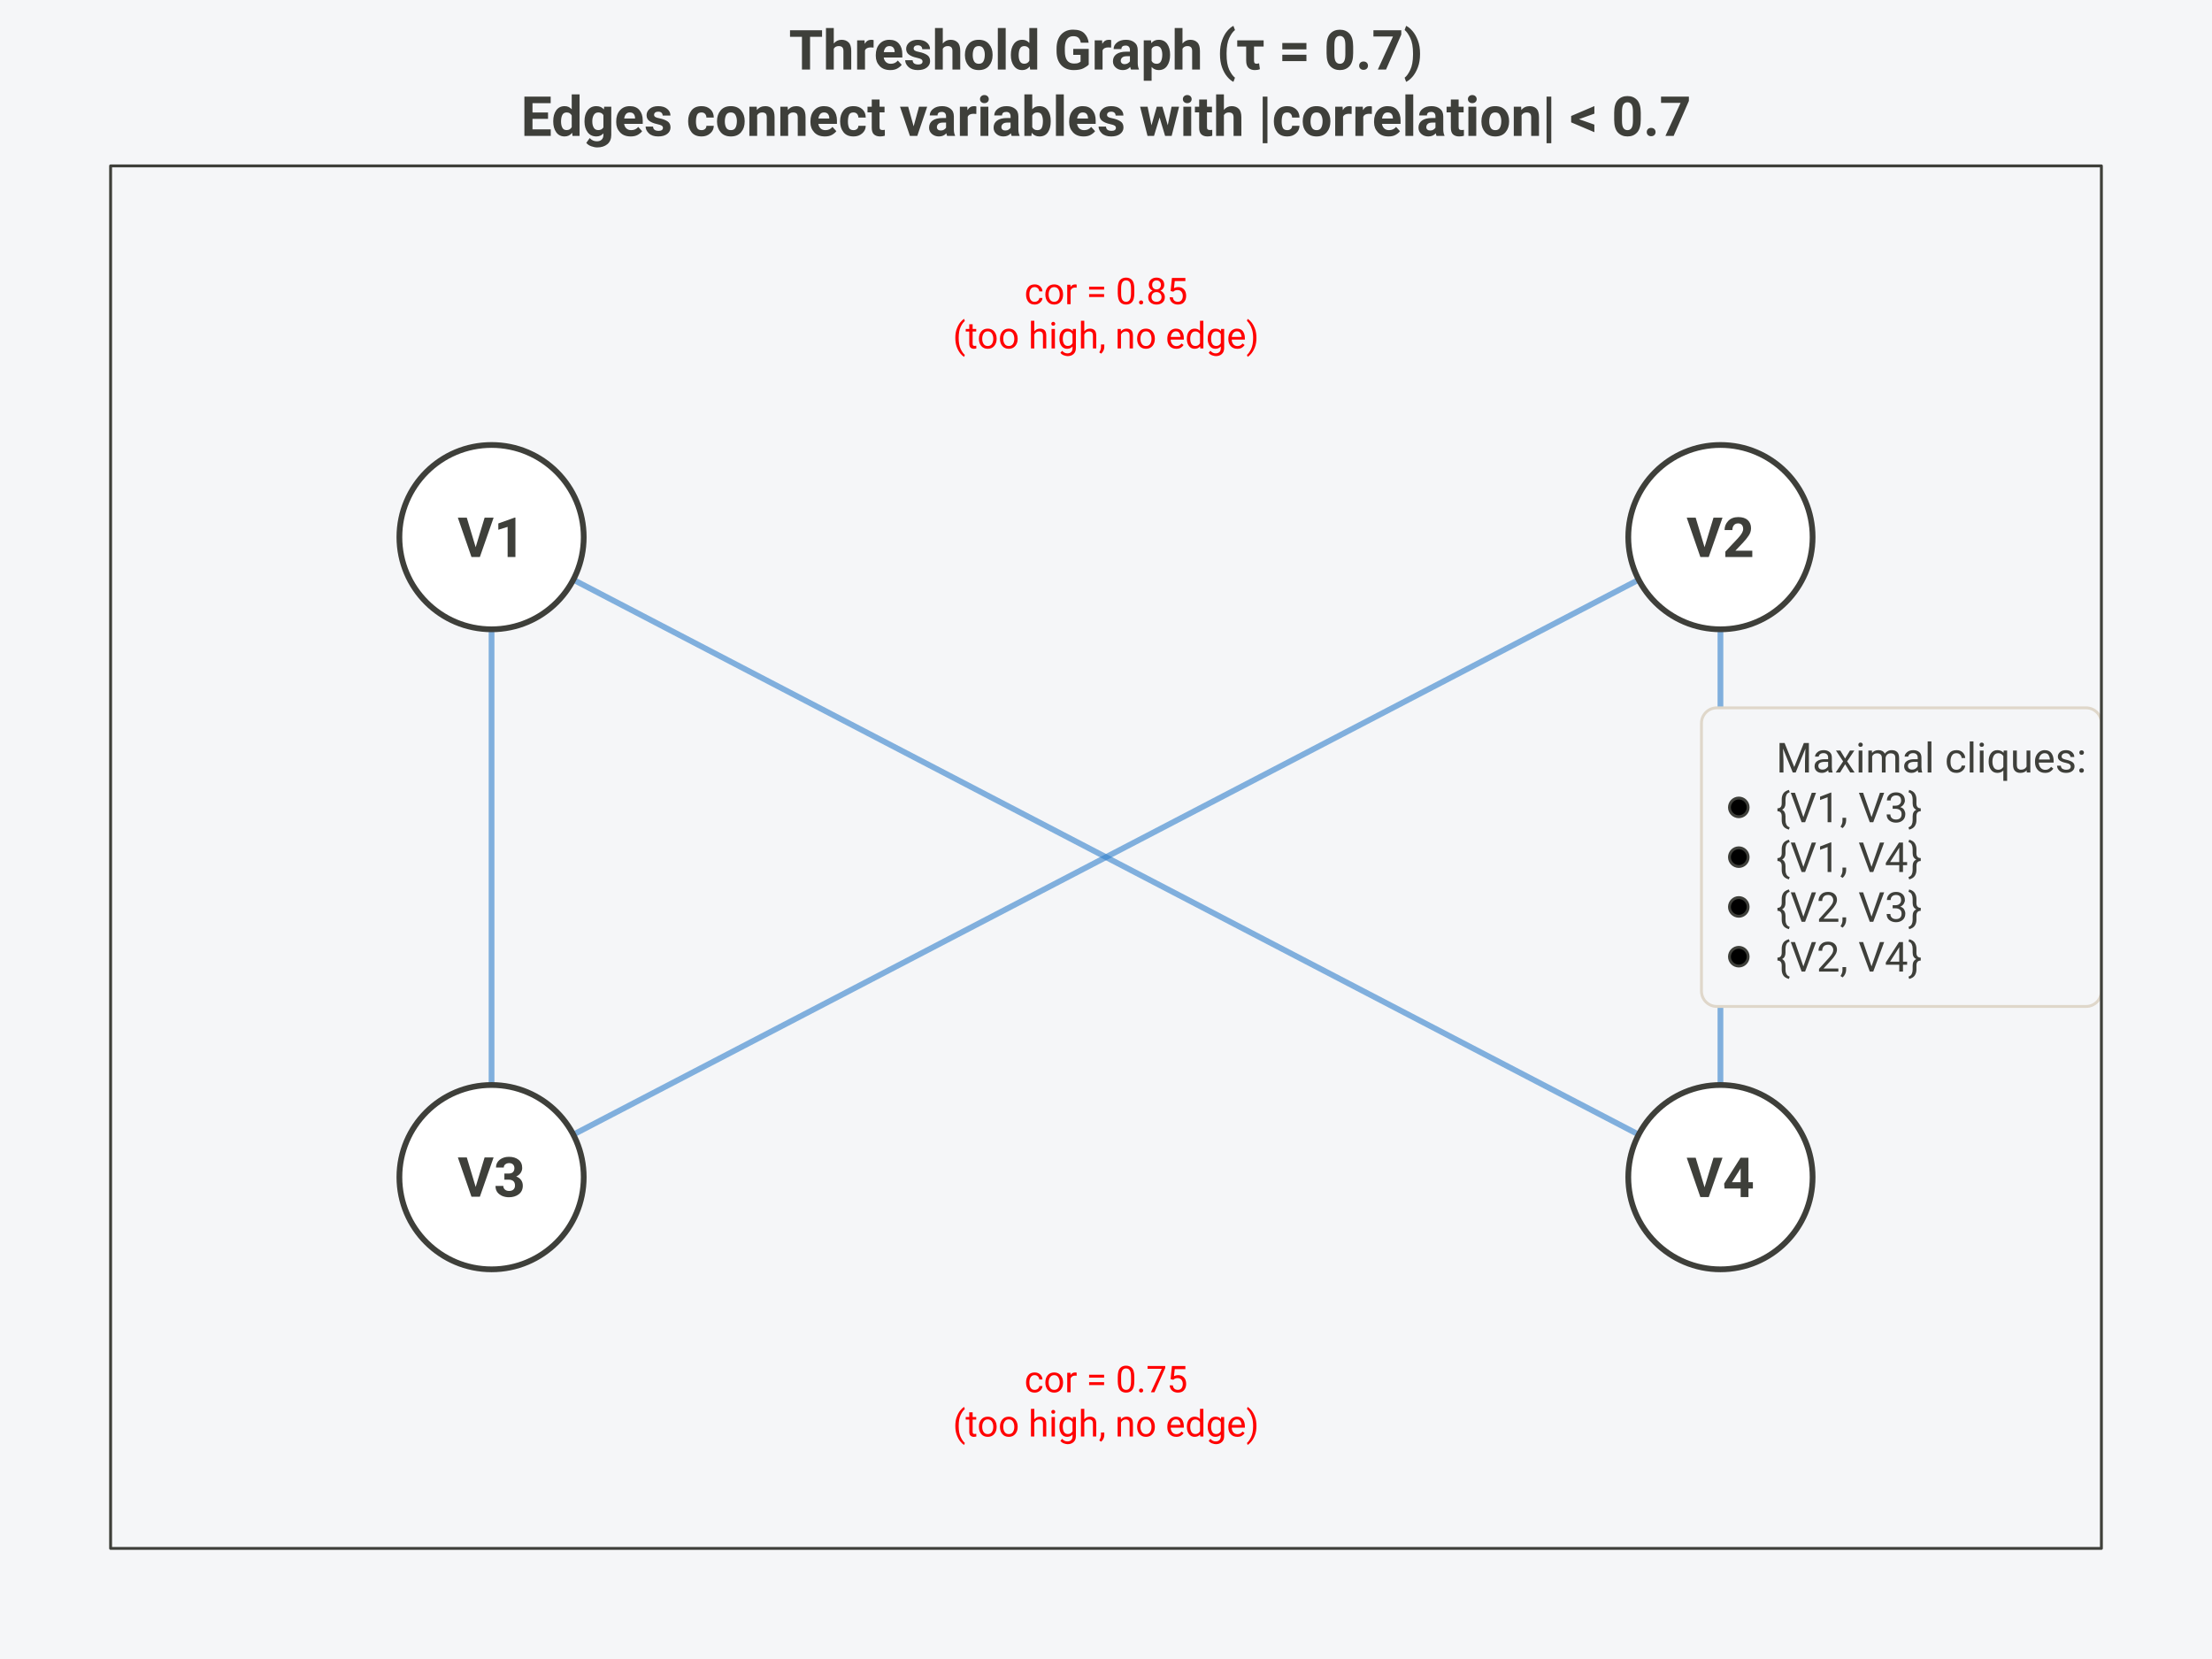
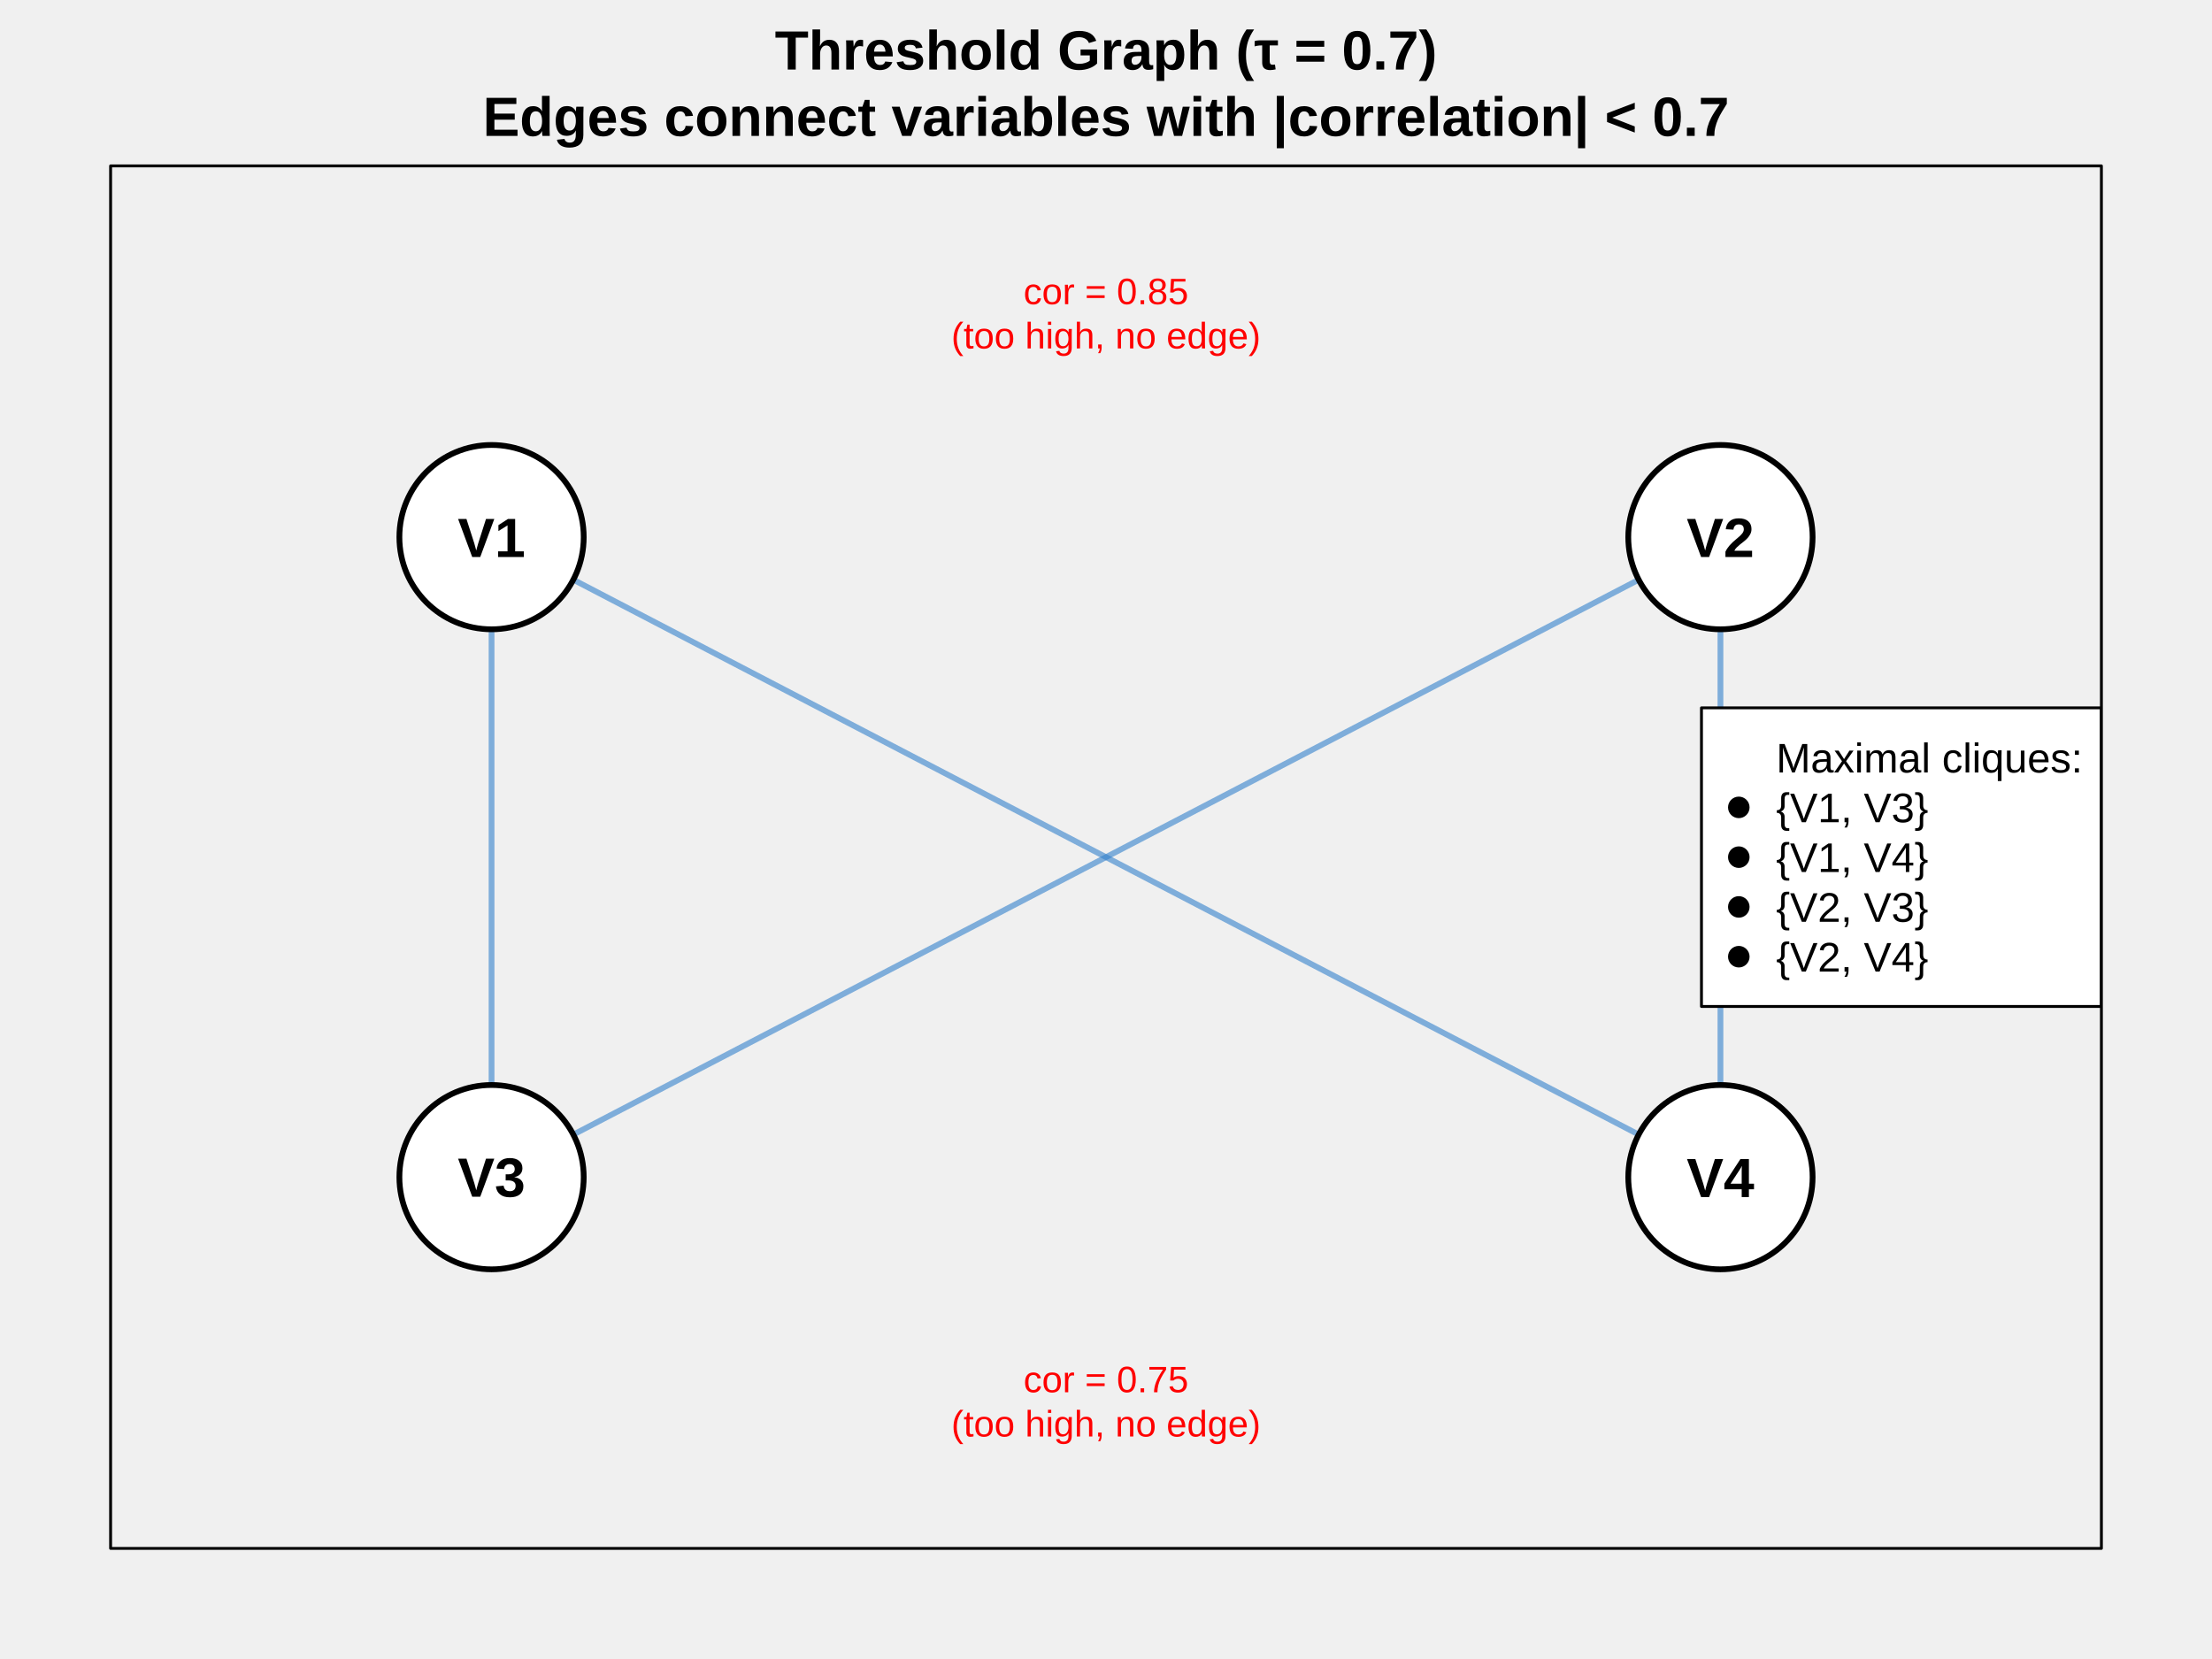
<svg xmlns="http://www.w3.org/2000/svg" width="576.00pt" height="432.00pt" viewBox="0 0 576.00 432.00">
  <g class="svglite">
    <defs>
      <style type="text/css">
-     /* theme-aware-processed */
-     .svglite line, .svglite polyline, .svglite polygon, .svglite path, .svglite circle {
+     .svglite line, .svglite polyline, .svglite polygon, .svglite path, .svglite rect, .svglite circle {
      fill: none;
-       stroke: #3E3F3A;
-       stroke-linecap: round;
-       stroke-linejoin: round;
-       stroke-miterlimit: 10.00;
-     }
-     .svglite &gt; g &gt; rect {
-       fill: none;
-       stroke: #3E3F3A;
+       stroke: #000000;
      stroke-linecap: round;
      stroke-linejoin: round;
      stroke-miterlimit: 10.00;
    }
    .svglite text {
      white-space: pre;
-       fill: #3E3F3A;
    }
    .svglite g.glyphgroup path {
      fill: inherit;
      stroke: none;
    }
  </style>
    </defs>
-     <rect class="svg-bg" width="100%" height="100%" style="stroke: none; fill: #F5F6F8;" />
+     <rect width="100%" height="100%" style="stroke: none; fill: none;" />
    <defs>
      <clipPath id="cpMC4wMHw1NzYuMDB8MC4wMHw0MzIuMDA=">
        <rect x="0.00" y="0.00" width="576.00" height="432.00" />
      </clipPath>
    </defs>
    <g clip-path="url(#cpMC4wMHw1NzYuMDB8MC4wMHw0MzIuMDA=)">
-       <text x="288.00" y="18.11" text-anchor="middle" style="font-size: 14.40px; font-weight: bold; font-family: &quot;Roboto&quot;, -apple-system, BlinkMacSystemFont, &quot;Segoe UI&quot;, system-ui, sans-serif;" textLength="172.38px" lengthAdjust="spacingAndGlyphs">Threshold Graph (τ = 0.7)</text>
-       <text x="288.00" y="35.39" text-anchor="middle" style="font-size: 14.40px; font-weight: bold; font-family: &quot;Roboto&quot;, -apple-system, BlinkMacSystemFont, &quot;Segoe UI&quot;, system-ui, sans-serif;" textLength="324.39px" lengthAdjust="spacingAndGlyphs">Edges connect variables with |correlation| &lt; 0.7</text>
+       <text x="288.00" y="18.11" text-anchor="middle" style="font-size: 14.40px; font-weight: bold; font-family: &quot;Arial&quot;;" textLength="172.38px" lengthAdjust="spacingAndGlyphs">Threshold Graph (τ = 0.7)</text>
+       <text x="288.00" y="35.39" text-anchor="middle" style="font-size: 14.40px; font-weight: bold; font-family: &quot;Arial&quot;;" textLength="324.39px" lengthAdjust="spacingAndGlyphs">Edges connect variables with |correlation| &lt; 0.7</text>
    </g>
    <defs>
      <clipPath id="cpMjguODB8NTQ3LjIwfDQzLjIwfDQwMy4yMA==">
        <rect x="28.80" y="43.20" width="518.40" height="360.00" />
      </clipPath>
    </defs>
    <g clip-path="url(#cpMjguODB8NTQ3LjIwfDQzLjIwfDQwMy4yMA==)">
      <line x1="128.00" y1="139.87" x2="128.00" y2="306.53" style="stroke-width: 1.50; stroke: #3380CC; stroke-opacity: 0.60;" />
      <line x1="128.00" y1="139.87" x2="448.00" y2="306.53" style="stroke-width: 1.50; stroke: #3380CC; stroke-opacity: 0.60;" />
      <line x1="448.00" y1="139.87" x2="128.00" y2="306.53" style="stroke-width: 1.50; stroke: #3380CC; stroke-opacity: 0.60;" />
      <line x1="448.00" y1="139.87" x2="448.00" y2="306.53" style="stroke-width: 1.50; stroke: #3380CC; stroke-opacity: 0.60;" />
      <circle cx="128.00" cy="139.87" r="24.00" style="stroke-width: 1.50; fill: #FFFFFF;" />
-       <text x="128.00" y="145.04" text-anchor="middle" style="font-size: 14.40px; font-weight: bold; font-family: &quot;Roboto&quot;, -apple-system, BlinkMacSystemFont, &quot;Segoe UI&quot;, system-ui, sans-serif;" textLength="17.59px" lengthAdjust="spacingAndGlyphs">V1</text>
+       <text x="128.00" y="145.04" text-anchor="middle" style="font-size: 14.40px; font-weight: bold; font-family: &quot;Arial&quot;;" textLength="17.59px" lengthAdjust="spacingAndGlyphs">V1</text>
      <circle cx="448.00" cy="139.87" r="24.00" style="stroke-width: 1.50; fill: #FFFFFF;" />
-       <text x="448.00" y="145.04" text-anchor="middle" style="font-size: 14.40px; font-weight: bold; font-family: &quot;Roboto&quot;, -apple-system, BlinkMacSystemFont, &quot;Segoe UI&quot;, system-ui, sans-serif;" textLength="17.59px" lengthAdjust="spacingAndGlyphs">V2</text>
+       <text x="448.00" y="145.04" text-anchor="middle" style="font-size: 14.40px; font-weight: bold; font-family: &quot;Arial&quot;;" textLength="17.59px" lengthAdjust="spacingAndGlyphs">V2</text>
      <circle cx="128.00" cy="306.53" r="24.00" style="stroke-width: 1.50; fill: #FFFFFF;" />
-       <text x="128.00" y="311.62" text-anchor="middle" style="font-size: 14.40px; font-weight: bold; font-family: &quot;Roboto&quot;, -apple-system, BlinkMacSystemFont, &quot;Segoe UI&quot;, system-ui, sans-serif;" textLength="17.59px" lengthAdjust="spacingAndGlyphs">V3</text>
+       <text x="128.00" y="311.62" text-anchor="middle" style="font-size: 14.40px; font-weight: bold; font-family: &quot;Arial&quot;;" textLength="17.59px" lengthAdjust="spacingAndGlyphs">V3</text>
      <circle cx="448.00" cy="306.53" r="24.00" style="stroke-width: 1.50; fill: #FFFFFF;" />
-       <text x="448.00" y="311.71" text-anchor="middle" style="font-size: 14.40px; font-weight: bold; font-family: &quot;Roboto&quot;, -apple-system, BlinkMacSystemFont, &quot;Segoe UI&quot;, system-ui, sans-serif;" textLength="17.59px" lengthAdjust="spacingAndGlyphs">V4</text>
-       <text x="288.00" y="79.21" text-anchor="middle" style="font-size: 9.60px;fill: #FF0000; font-family: &quot;Roboto&quot;, -apple-system, BlinkMacSystemFont, &quot;Segoe UI&quot;, system-ui, sans-serif;" textLength="42.92px" lengthAdjust="spacingAndGlyphs">cor = 0.85</text>
-       <text x="288.00" y="90.73" text-anchor="middle" style="font-size: 9.60px;fill: #FF0000; font-family: &quot;Roboto&quot;, -apple-system, BlinkMacSystemFont, &quot;Segoe UI&quot;, system-ui, sans-serif;" textLength="80.47px" lengthAdjust="spacingAndGlyphs">(too high, no edge)</text>
-       <text x="288.00" y="362.54" text-anchor="middle" style="font-size: 9.60px;fill: #FF0000; font-family: &quot;Roboto&quot;, -apple-system, BlinkMacSystemFont, &quot;Segoe UI&quot;, system-ui, sans-serif;" textLength="42.92px" lengthAdjust="spacingAndGlyphs">cor = 0.75</text>
-       <text x="288.00" y="374.06" text-anchor="middle" style="font-size: 9.60px;fill: #FF0000; font-family: &quot;Roboto&quot;, -apple-system, BlinkMacSystemFont, &quot;Segoe UI&quot;, system-ui, sans-serif;" textLength="80.47px" lengthAdjust="spacingAndGlyphs">(too high, no edge)</text>
-       <rect rx="4" x="443.06" y="184.32" width="104.14" height="77.76" style="stroke-width: 0.75; stroke: #DFD7CA; fill: #F5F6F8;" />
+       <text x="448.00" y="311.71" text-anchor="middle" style="font-size: 14.40px; font-weight: bold; font-family: &quot;Arial&quot;;" textLength="17.59px" lengthAdjust="spacingAndGlyphs">V4</text>
+       <text x="288.00" y="79.21" text-anchor="middle" style="font-size: 9.60px;fill: #FF0000; font-family: &quot;Arial&quot;;" textLength="42.92px" lengthAdjust="spacingAndGlyphs">cor = 0.85</text>
+       <text x="288.00" y="90.73" text-anchor="middle" style="font-size: 9.60px;fill: #FF0000; font-family: &quot;Arial&quot;;" textLength="80.47px" lengthAdjust="spacingAndGlyphs">(too high, no edge)</text>
+       <text x="288.00" y="362.54" text-anchor="middle" style="font-size: 9.60px;fill: #FF0000; font-family: &quot;Arial&quot;;" textLength="42.92px" lengthAdjust="spacingAndGlyphs">cor = 0.75</text>
+       <text x="288.00" y="374.06" text-anchor="middle" style="font-size: 9.60px;fill: #FF0000; font-family: &quot;Arial&quot;;" textLength="80.47px" lengthAdjust="spacingAndGlyphs">(too high, no edge)</text>
+       <rect x="443.06" y="184.32" width="104.14" height="77.76" style="stroke-width: 0.75; fill: #FFFFFF;" />
      <circle cx="452.78" cy="210.24" r="2.43" style="stroke-width: 0.75; fill: #000000;" />
      <circle cx="452.78" cy="223.20" r="2.43" style="stroke-width: 0.75; fill: #000000;" />
      <circle cx="452.78" cy="236.16" r="2.43" style="stroke-width: 0.75; fill: #000000;" />
      <circle cx="452.78" cy="249.12" r="2.43" style="stroke-width: 0.75; fill: #000000;" />
-       <text x="462.50" y="201.15" style="font-size: 10.80px; font-family: &quot;Roboto&quot;, -apple-system, BlinkMacSystemFont, &quot;Segoe UI&quot;, system-ui, sans-serif;" textLength="79.84px" lengthAdjust="spacingAndGlyphs">Maximal cliques:</text>
-       <text x="462.50" y="214.11" style="font-size: 10.80px; font-family: &quot;Roboto&quot;, -apple-system, BlinkMacSystemFont, &quot;Segoe UI&quot;, system-ui, sans-serif;" textLength="39.62px" lengthAdjust="spacingAndGlyphs">{V1, V3}</text>
-       <text x="462.50" y="227.07" style="font-size: 10.80px; font-family: &quot;Roboto&quot;, -apple-system, BlinkMacSystemFont, &quot;Segoe UI&quot;, system-ui, sans-serif;" textLength="39.62px" lengthAdjust="spacingAndGlyphs">{V1, V4}</text>
-       <text x="462.50" y="240.03" style="font-size: 10.80px; font-family: &quot;Roboto&quot;, -apple-system, BlinkMacSystemFont, &quot;Segoe UI&quot;, system-ui, sans-serif;" textLength="39.62px" lengthAdjust="spacingAndGlyphs">{V2, V3}</text>
-       <text x="462.50" y="252.99" style="font-size: 10.80px; font-family: &quot;Roboto&quot;, -apple-system, BlinkMacSystemFont, &quot;Segoe UI&quot;, system-ui, sans-serif;" textLength="39.62px" lengthAdjust="spacingAndGlyphs">{V2, V4}</text>
+       <text x="462.50" y="201.15" style="font-size: 10.80px; font-family: &quot;Arial&quot;;" textLength="79.84px" lengthAdjust="spacingAndGlyphs">Maximal cliques:</text>
+       <text x="462.50" y="214.11" style="font-size: 10.80px; font-family: &quot;Arial&quot;;" textLength="39.62px" lengthAdjust="spacingAndGlyphs">{V1, V3}</text>
+       <text x="462.50" y="227.07" style="font-size: 10.80px; font-family: &quot;Arial&quot;;" textLength="39.62px" lengthAdjust="spacingAndGlyphs">{V1, V4}</text>
+       <text x="462.50" y="240.03" style="font-size: 10.80px; font-family: &quot;Arial&quot;;" textLength="39.62px" lengthAdjust="spacingAndGlyphs">{V2, V3}</text>
+       <text x="462.50" y="252.99" style="font-size: 10.80px; font-family: &quot;Arial&quot;;" textLength="39.62px" lengthAdjust="spacingAndGlyphs">{V2, V4}</text>
    </g>
    <g clip-path="url(#cpMC4wMHw1NzYuMDB8MC4wMHw0MzIuMDA=)">
      <polygon points="28.80,403.20 547.20,403.20 547.20,43.20 28.80,43.20 " style="stroke-width: 0.75;" />
    </g>
  </g>
</svg>
